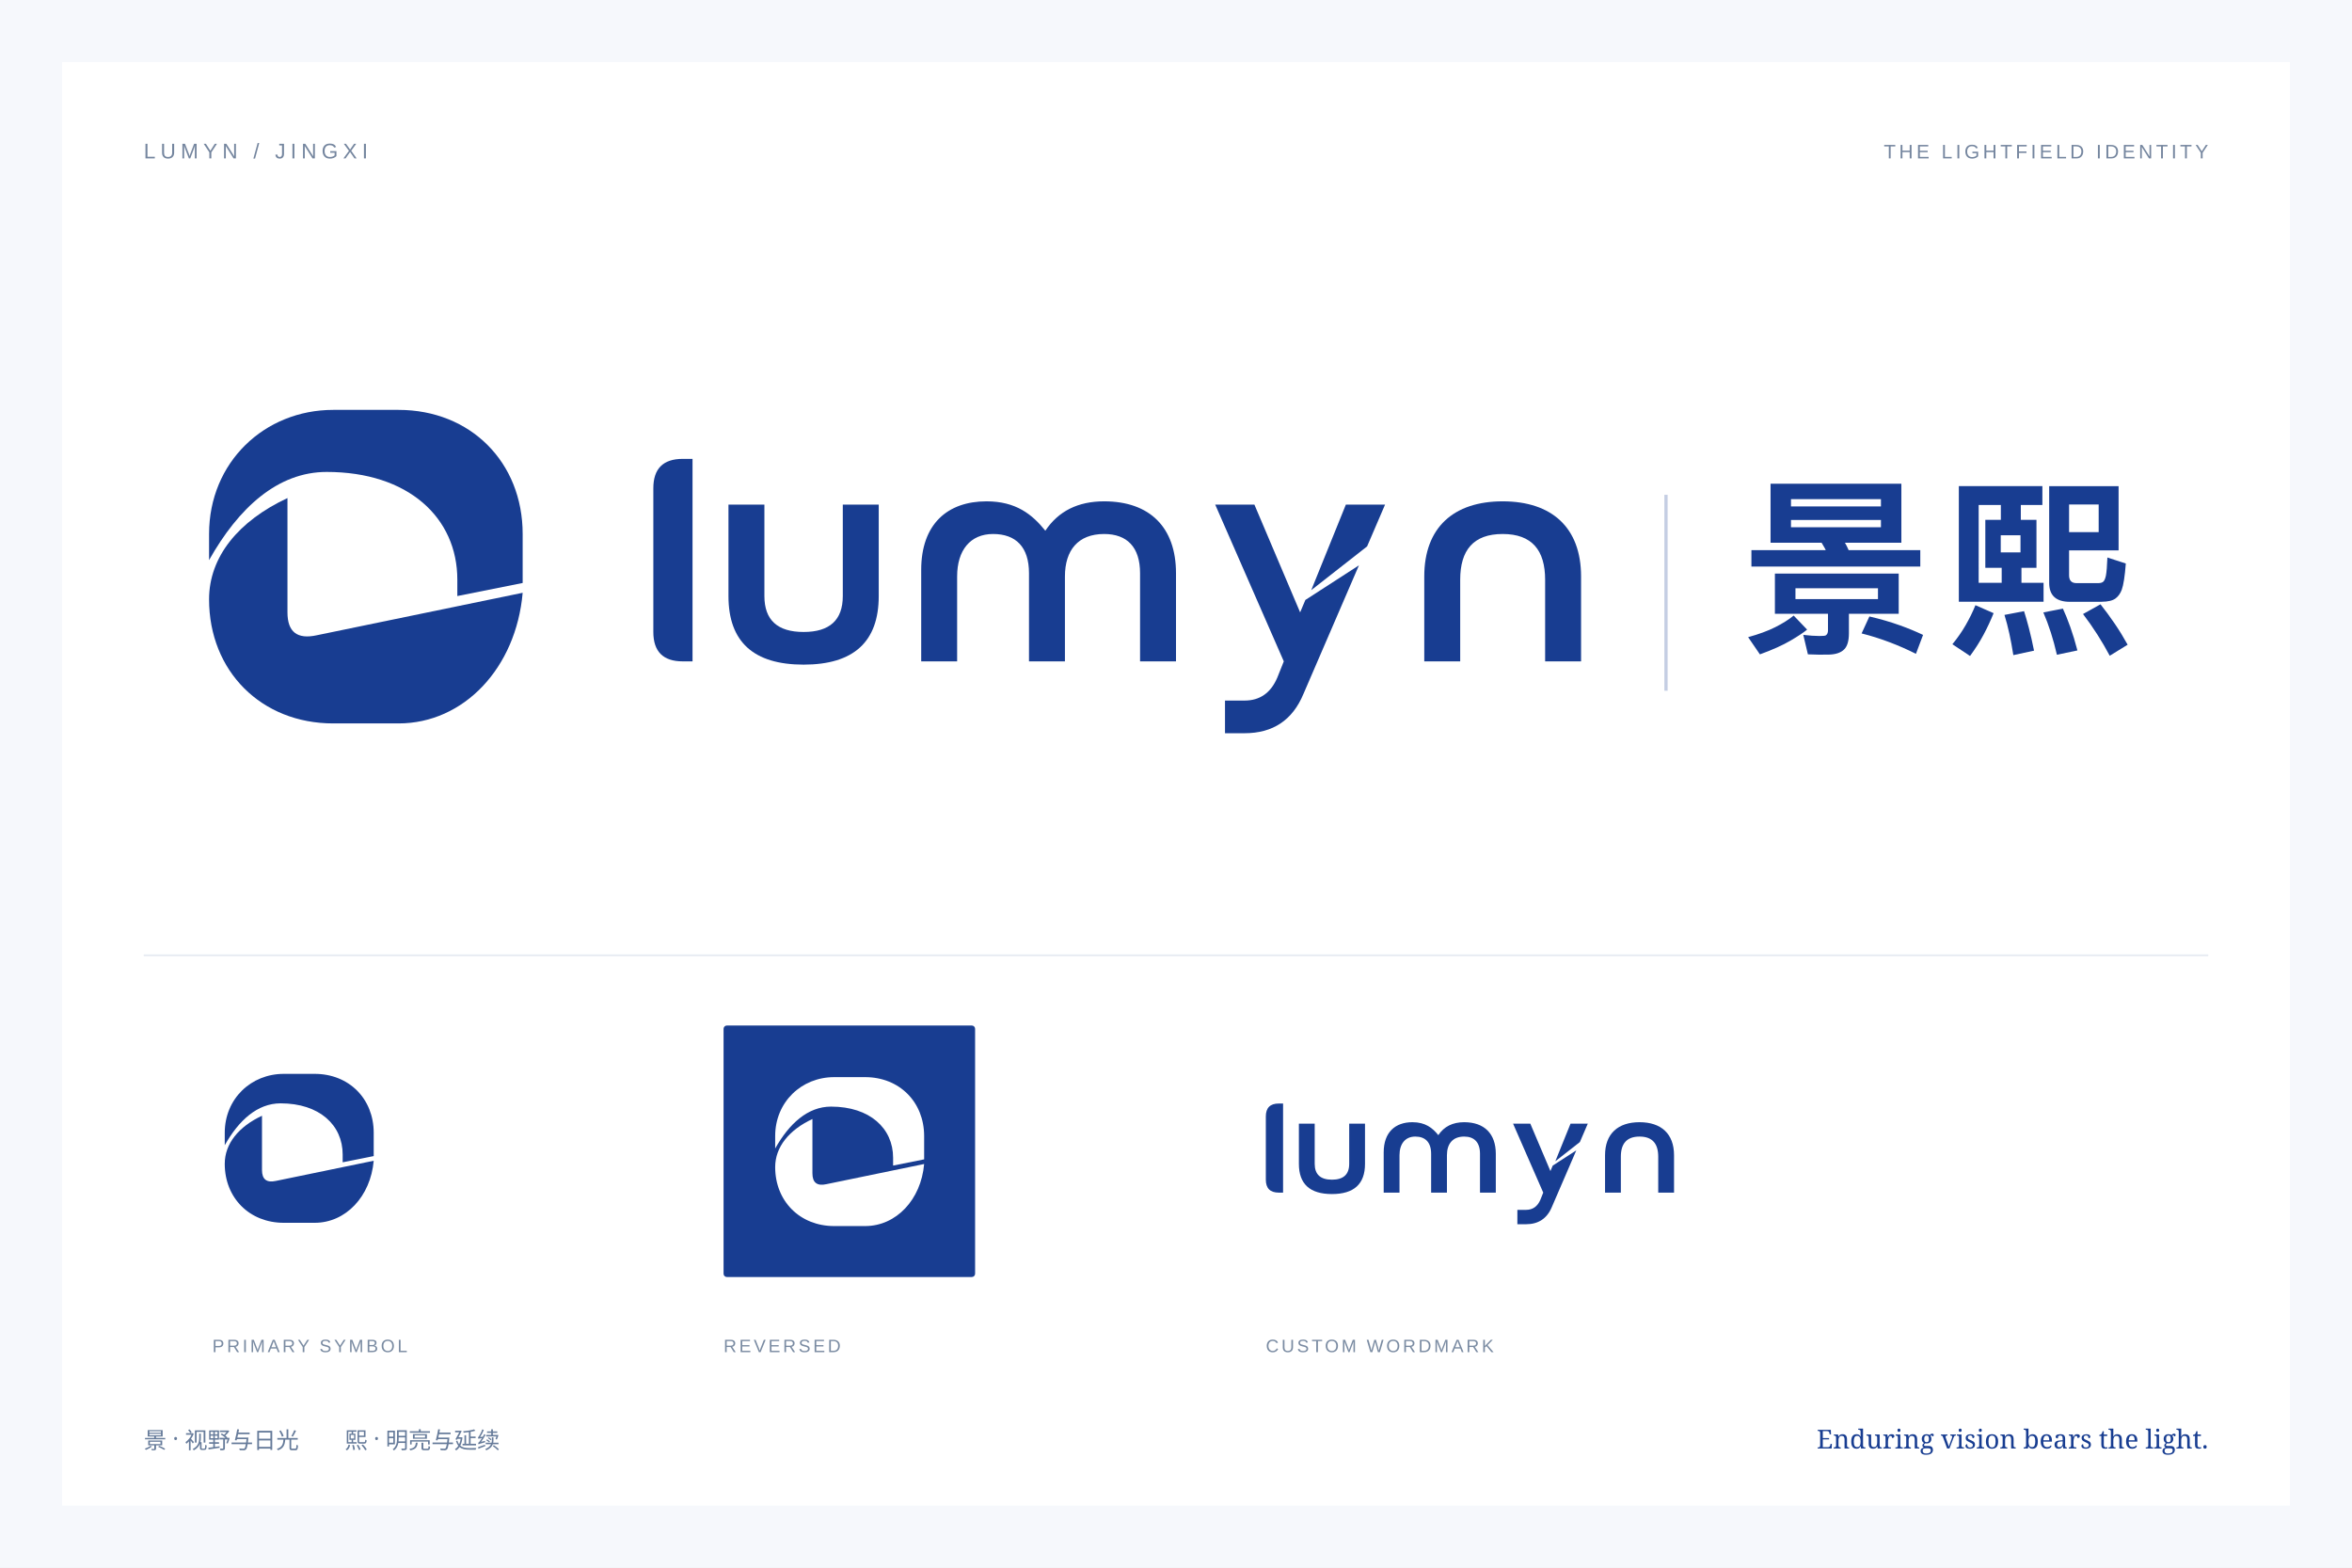
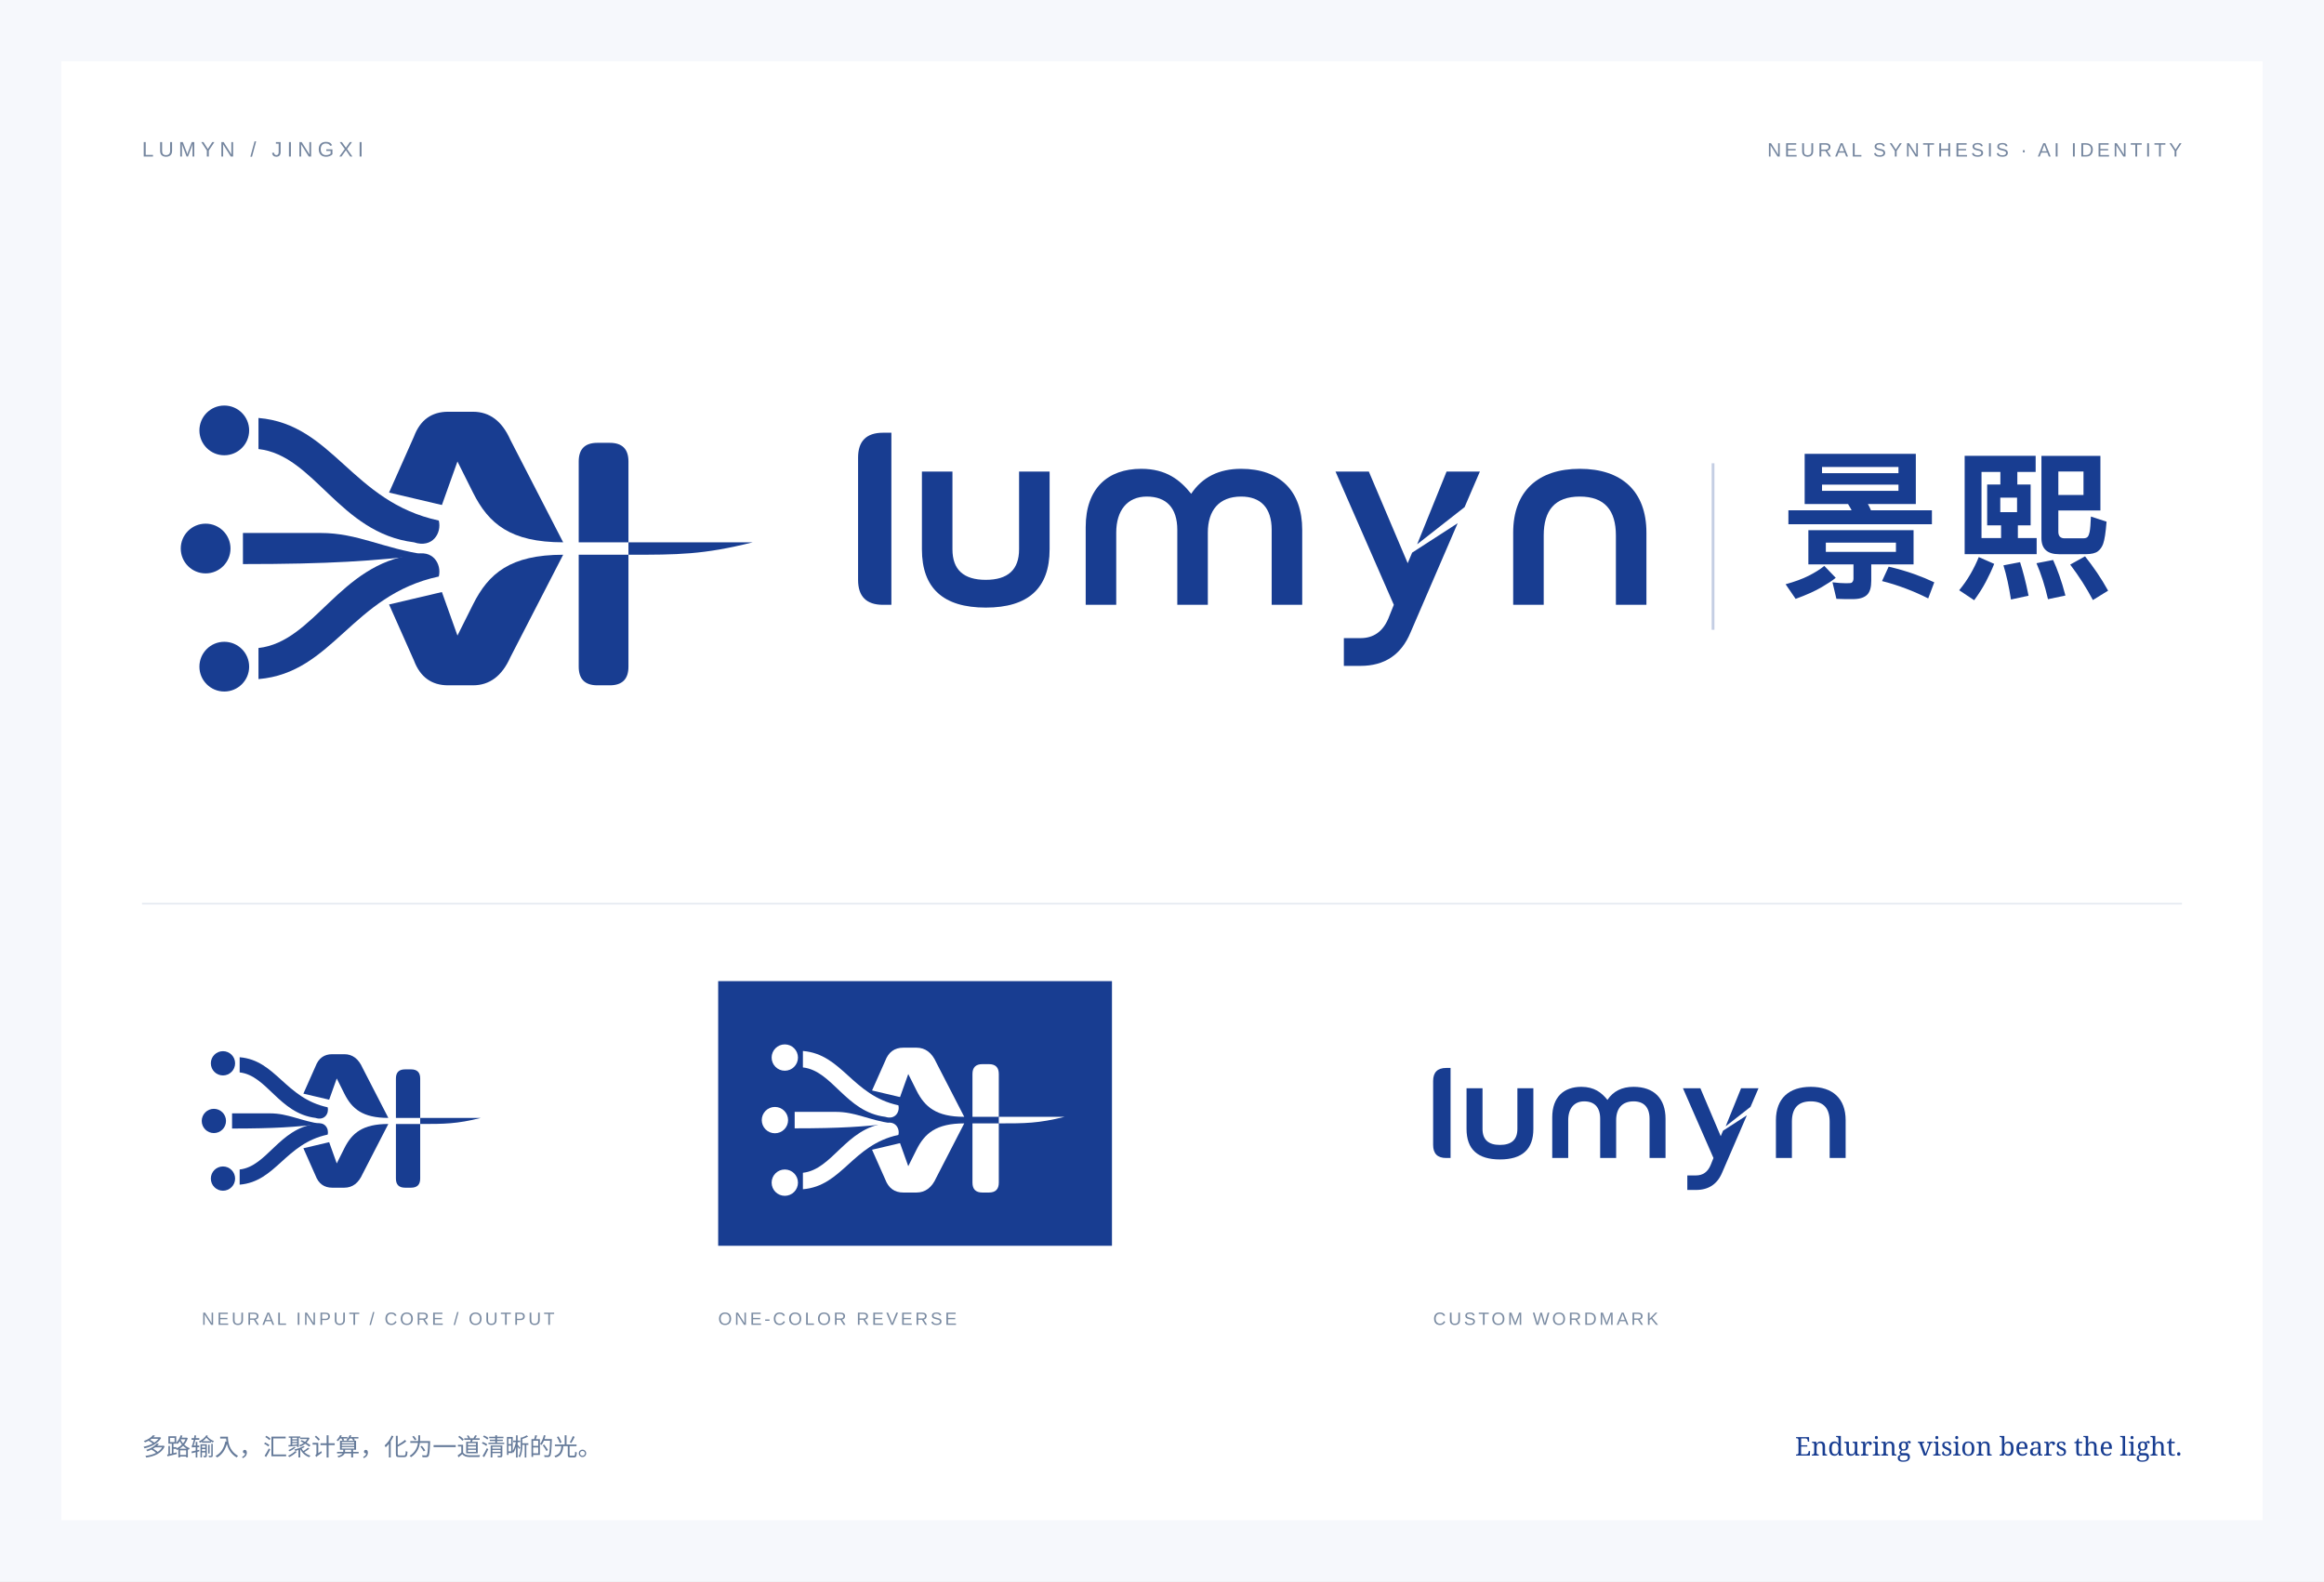
- <svg xmlns="http://www.w3.org/2000/svg" viewBox="0 0 1440 960" role="img">
-   <rect width="1440" height="960" fill="#F6F8FC" />
-   <rect x="38" y="38" width="1364" height="884" fill="white" />
+ <svg xmlns="http://www.w3.org/2000/svg" viewBox="0 0 1440 980" role="img">
+   <rect width="1440" height="980" fill="#F6F8FC" />
+   <rect x="38" y="38" width="1364" height="904" fill="white" />
  <text x="88" y="97" font-family="Arial,sans-serif" font-size="13" letter-spacing="3" fill="#75869F">LUMYN / JINGXI</text>
-   <text x="1352" y="97" text-anchor="end" font-family="Arial,sans-serif" font-size="12" letter-spacing="2" fill="#75869F">THE LIGHTFIELD IDENTITY</text>
-   <g transform="translate(112 225) scale(2)">
-     <g transform="translate(0 5)">
-       <path fill="#183D91" d="M8 54V46C8 24 25 8 46 8H66C88 8 104 24 104 46V61L84 65V60C84 41 69 27 44 27C29 27 17 38 8 54Z" />
-       <path fill="#183D91" d="M32 35V70Q32 79 41 77L104 64C102 87 86 104 66 104H46C24 104 8 88 8 66C8 53 17 42 32 35Z" />
+   <text x="1352" y="97" text-anchor="end" font-family="Arial,sans-serif" font-size="12" letter-spacing="2" fill="#75869F">NEURAL SYNTHESIS · AI IDENTITY</text>
+   <g transform="translate(112 220) scale(1.72)">
+     <g transform="translate(0 7) scale(1.12)">
+       <g fill="#183D91">
+         <circle cx="14" cy="18" r="8" />
+         <circle cx="8" cy="56" r="8" />
+         <circle cx="14" cy="94" r="8" />
+         <path d="M25 14C49 16 55 41 83 47C84 51 81 56 75 54C51 51 43 26 25 24Z" />
+         <path d="M25 14C49 16 55 41 83 47C84 51 81 56 75 54C51 51 43 26 25 24Z" transform="translate(0 112) scale(1 -1)" />
+         <path d="M20 51H45C57 51 65 56 79 58C62 60 48 61 20 61Z" />
+       </g>
+       <g fill="#183D91">
+         <path d="M67 38L75 20Q78 12 86 12H94Q102 12 106 21L123 54C106 54 99 48 94 38L89 28L84 42Z" />
+         <path d="M67 38L75 20Q78 12 86 12H94Q102 12 106 21L123 54C106 54 99 48 94 38L89 28L84 42Z" transform="translate(0 112) scale(1 -1)" />
+         <path d="M128 54V28Q128 22 134 22H138Q144 22 144 28V54ZM128 58H144V94Q144 100 138 100H134Q128 100 128 94Z" />
+       </g>
+       <path fill="#183D91" d="M144 54H184C168 58 160 58 144 58Z" />
    </g>
-     <g transform="translate(144 26)">
+     <g transform="translate(244 26)">
      <path transform="" fill="#183D91" d="M0 11Q0 2 9 2H12V64H9Q0 64 0 55Z" />
      <path transform="translate(23 0)" fill="#183D91" d="M0 16H11V44Q11 55 23 55Q35 55 35 44V16H46V44Q46 65 23 65Q0 65 0 44Z" />
      <path transform="translate(82 0)" fill="#183D91" d="M0 64V36C0 22 8 15 20 15C29 15 34 19 38 24C42 18 48 15 56 15C70 15 78 23 78 37V64H67V37C67 29 63 25 56 25C48 25 44 30 44 38V64H33V37C33 29 29 25 22 25C15 25 11 30 11 38V64Z" />
      <path transform="translate(172 0)" fill="#183D91" d="M0 16H12L26 49L27.6 45.2L44 34.6L27 74Q22 86 9 86H3V76H9Q16 76 19 69L21 64ZM40 16H52L46.5 28.8L29.4 42.2Z" />
      <path transform="translate(236 0)" fill="#183D91" d="M0 64V38C0 23 9 15 24 15C39 15 48 23 48 38V64H37V39C37 30 33 25 24 25S11 30 11 39V64Z" />
    </g>
-     <path d="M454 39V99" stroke="#183D91" opacity=".25" />
-     <g transform="translate(477 24) scale(.58)" fill="#183D91">
+     <path d="M552 39V99" stroke="#183D91" opacity=".25" />
+     <g transform="translate(576 24) scale(.58)" fill="#183D91">
      <path d="M79.179 43.001 Q79.179 43.001 79.179 51.180 Q79.179 51.180 20.920 51.180 Q20.920 51.180 20.920 43.001 Q20.920 43.001 79.179 43.001 Z M15.529 20.000 Q15.529 20.000 16.773 20.000 Q16.773 20.000 26.311 20.000 Q26.311 27.795 26.311 35.583 Q26.311 43.386 26.311 51.180 Q26.311 51.180 15.529 51.180 Q15.529 43.386 15.529 35.586 Q15.529 27.795 15.529 20.000 Z M73.788 20.000 Q73.788 20.000 82.873 20.000 Q82.873 20.000 84.570 20.000 Q84.570 27.795 84.570 35.596 Q84.570 43.385 84.570 51.180 Q84.570 51.180 73.788 51.180 Q73.788 43.386 73.788 35.598 Q73.788 27.795 73.788 20.000 Z M79.179 20.000 Q79.179 20.000 79.179 28.152 Q79.179 28.152 20.920 28.152 Q20.920 28.152 20.920 20.000 Q20.920 20.000 79.179 20.000 Z M79.179 32.002 Q79.179 32.002 79.179 39.142 Q79.179 39.142 20.920 39.142 Q20.920 39.142 20.920 32.002 Q20.920 32.002 79.179 32.002 Z M56.886 98.913 Q56.890 104.830 54.512 107.342 Q51.918 110.080 46.300 110.223 Q41.160 110.353 35.241 110.080 Q35.241 110.080 32.802 99.808 Q37.703 100.394 41.244 100.398 Q44.177 100.402 44.658 100.084 Q45.833 99.307 45.845 97.494 Q45.845 97.494 45.845 84.818 Q45.845 84.818 56.886 84.818 Q56.886 84.818 56.886 98.913 Z M63.583 99.048 Q63.583 99.048 67.698 90.089 Q76.281 92.075 83.957 94.830 Q90.380 97.136 96.024 99.828 Q96.024 99.828 92.265 109.813 Q85.422 106.376 78.509 103.753 Q70.887 100.860 63.583 99.048 Z M9.911 110.099 Q9.911 110.099 3.693 101.017 Q12.213 98.658 17.964 95.762 Q23.924 92.760 27.733 89.620 Q27.733 89.620 34.827 97.029 Q32.053 99.320 26.149 102.792 Q19.899 106.469 9.911 110.099 Z M94.560 55.078 Q94.560 55.078 94.560 63.738 Q72.276 63.738 49.993 63.738 Q27.709 63.738 5.425 63.738 Q5.425 63.738 5.425 55.078 Q27.708 55.078 49.992 55.078 Q72.276 55.078 94.560 55.078 Z M39.882 47.098 Q39.882 47.098 52.310 47.091 Q54.371 50.188 55.777 52.989 Q57.258 55.939 58.240 59.408 Q58.240 59.408 46.766 59.408 Q45.725 56.929 44.075 53.922 Q42.327 50.736 39.882 47.098 Z M77.692 80.917 Q77.692 80.917 77.692 88.677 Q77.692 88.677 23.250 88.677 Q23.250 88.677 23.250 80.917 Q23.250 80.917 77.692 80.917 Z M17.824 67.445 Q17.824 67.445 19.084 67.445 Q19.084 67.445 28.675 67.445 Q28.675 72.753 28.675 78.056 Q28.675 83.369 28.675 88.677 Q28.675 88.677 17.824 88.677 Q17.824 83.369 17.824 78.058 Q17.824 72.753 17.824 67.445 Z M72.221 67.445 Q72.221 67.445 81.443 67.445 Q81.443 67.445 83.163 67.445 Q83.163 72.753 83.163 78.066 Q83.163 83.369 83.163 88.677 Q83.163 88.677 72.221 88.677 Q72.221 83.369 72.221 78.067 Q72.221 72.753 72.221 67.445 Z M77.692 67.445 Q77.692 67.445 77.692 75.184 Q77.692 75.184 23.250 75.184 Q23.250 75.184 23.250 67.445 Q23.250 67.445 77.692 67.445 Z" />
      <path d="M158.996 21.258 Q158.996 21.258 158.996 31.249 Q158.996 31.249 120.138 31.249 Q120.138 31.249 120.138 21.258 Q120.138 21.258 158.996 21.258 Z M159.623 82.326 Q148.614 82.326 137.604 82.326 Q126.595 82.326 114.902 82.326 Q114.902 66.572 114.902 51.467 Q114.902 36.362 114.902 21.258 Q114.902 21.258 125.374 21.258 Q125.374 34.077 125.374 46.791 Q125.374 59.278 125.371 72.334 Q134.372 72.334 142.644 72.334 Q151.067 72.334 159.623 72.334 Q159.623 72.334 159.623 82.326 Z M137.522 60.333 Q137.522 60.333 138.784 60.333 Q138.784 60.333 147.951 60.333 Q147.951 64.576 147.951 68.845 Q147.951 73.075 147.951 77.330 Q147.951 77.330 137.522 77.330 Q137.522 73.081 137.522 68.851 Q137.522 64.582 137.522 60.333 Z M137.083 26.253 Q137.083 26.253 138.345 26.253 Q138.345 26.253 147.617 26.253 Q147.617 30.473 147.617 34.718 Q147.617 38.923 147.617 43.153 Q147.617 43.153 137.083 43.153 Q137.083 38.928 137.083 34.722 Q137.083 30.478 137.083 26.253 Z M151.659 56.248 Q151.659 56.248 151.659 64.418 Q151.659 64.418 132.952 64.418 Q132.952 64.418 132.952 56.248 Q132.952 56.248 151.659 56.248 Z M128.880 39.076 Q128.880 39.076 129.999 39.076 Q129.999 39.076 137.024 39.076 Q137.024 45.411 137.024 51.741 Q137.024 58.082 137.024 64.418 Q137.024 64.418 128.880 64.418 Q128.880 58.082 128.880 51.743 Q128.880 45.411 128.880 39.076 Z M147.444 39.076 Q147.444 39.076 154.309 39.076 Q154.309 39.076 155.875 39.076 Q155.875 45.411 155.875 51.752 Q155.875 58.082 155.875 64.418 Q155.875 64.418 147.444 64.418 Q147.444 58.082 147.444 51.753 Q147.444 45.411 147.444 39.076 Z M151.659 39.076 Q151.659 39.076 151.659 47.230 Q151.659 47.230 132.952 47.230 Q132.952 47.230 132.952 39.076 Q132.952 39.076 151.659 39.076 Z M194.004 45.569 Q194.004 45.569 194.004 55.204 Q194.004 55.204 167.835 55.204 Q167.835 55.204 167.835 45.569 Q167.835 45.569 194.004 45.569 Z M193.966 21.295 Q193.966 21.295 193.966 30.987 Q193.966 30.987 167.835 30.987 Q167.835 30.987 167.835 21.295 Q167.835 21.295 193.966 21.295 Z M188.711 21.295 Q188.711 21.295 197.523 21.295 Q197.523 21.295 199.221 21.295 Q199.221 29.773 199.221 38.256 Q199.221 46.727 199.221 55.204 Q199.221 55.204 188.711 55.204 Q188.711 46.727 188.711 38.258 Q188.711 29.772 188.711 21.295 Z M200.903 75.946 Q199.839 78.871 197.651 80.547 Q195.374 82.291 190.275 82.333 Q187.357 82.357 183.012 82.357 Q177.886 82.357 173.541 82.357 Q162.583 82.357 162.583 72.342 Q162.583 47.364 162.583 21.295 Q162.583 21.295 173.088 21.295 Q173.088 46.125 173.088 68.388 Q173.095 72.490 177.021 72.490 Q179.481 72.490 183.107 72.490 Q186.356 72.490 188.428 72.490 Q190.566 72.490 191.356 71.491 Q192.138 70.501 192.540 68.436 Q193.056 65.786 193.316 58.964 Q193.316 58.964 203.033 62.142 Q202.260 72.210 200.903 75.946 Z M120.817 110.947 Q120.817 110.947 111.502 104.746 Q115.520 99.859 118.524 94.643 Q121.522 89.437 123.667 84.142 Q123.667 84.142 133.248 88.345 Q131.093 93.796 128.040 99.547 Q125.046 105.187 120.817 110.947 Z M138.987 89.270 Q138.987 89.270 149.317 87.294 Q150.453 90.739 151.909 96.311 Q153.240 101.403 154.591 108.133 Q154.591 108.133 143.668 110.496 Q142.702 104.327 141.595 99.281 Q140.385 93.766 138.987 89.270 Z M159.507 87.952 Q159.507 87.952 169.828 85.950 Q171.613 89.737 173.733 95.657 Q175.669 101.066 177.490 108.022 Q177.490 108.022 166.661 110.298 Q165.192 103.946 163.475 98.600 Q161.607 92.779 159.507 87.952 Z M180.450 88.803 Q180.450 88.803 189.673 83.670 Q193.341 88.270 197.191 93.906 Q200.709 99.058 203.995 104.999 Q203.995 104.999 194.549 110.830 Q191.452 105.019 188.072 99.722 Q184.402 93.973 180.450 88.803 Z" />
    </g>
  </g>
-   <path d="M88 585H1352" stroke="#E4E9F1" />
-   <g transform="translate(130 650) scale(.95)">
-     <path fill="#183D91" d="M8 54V46C8 24 25 8 46 8H66C88 8 104 24 104 46V61L84 65V60C84 41 69 27 44 27C29 27 17 38 8 54Z" />
-     <path fill="#183D91" d="M32 35V70Q32 79 41 77L104 64C102 87 86 104 66 104H46C24 104 8 88 8 66C8 53 17 42 32 35Z" />
+   <path d="M88 560H1352" stroke="#E4E9F1" />
+   <g transform="translate(125 642) scale(.94)">
+     <g fill="#183D91">
+       <circle cx="14" cy="18" r="8" />
+       <circle cx="8" cy="56" r="8" />
+       <circle cx="14" cy="94" r="8" />
+       <path d="M25 14C49 16 55 41 83 47C84 51 81 56 75 54C51 51 43 26 25 24Z" />
+       <path d="M25 14C49 16 55 41 83 47C84 51 81 56 75 54C51 51 43 26 25 24Z" transform="translate(0 112) scale(1 -1)" />
+       <path d="M20 51H45C57 51 65 56 79 58C62 60 48 61 20 61Z" />
+     </g>
+     <g fill="#183D91">
+       <path d="M67 38L75 20Q78 12 86 12H94Q102 12 106 21L123 54C106 54 99 48 94 38L89 28L84 42Z" />
+       <path d="M67 38L75 20Q78 12 86 12H94Q102 12 106 21L123 54C106 54 99 48 94 38L89 28L84 42Z" transform="translate(0 112) scale(1 -1)" />
+       <path d="M128 54V28Q128 22 134 22H138Q144 22 144 28V54ZM128 58H144V94Q144 100 138 100H134Q128 100 128 94Z" />
+     </g>
+     <path fill="#183D91" d="M144 54H184C168 58 160 58 144 58Z" />
  </g>
-   <rect x="443" y="628" width="154" height="154" rx="2" fill="#183D91" />
-   <g transform="translate(467 652) scale(.95)">
-     <path fill="#FFFFFF" d="M8 54V46C8 24 25 8 46 8H66C88 8 104 24 104 46V61L84 65V60C84 41 69 27 44 27C29 27 17 38 8 54Z" />
-     <path fill="#FFFFFF" d="M32 35V70Q32 79 41 77L104 64C102 87 86 104 66 104H46C24 104 8 88 8 66C8 53 17 42 32 35Z" />
+   <rect x="445" y="608" width="244" height="164" fill="#183D91" />
+   <g transform="translate(472 637) scale(1.02)">
+     <g fill="#FFFFFF">
+       <circle cx="14" cy="18" r="8" />
+       <circle cx="8" cy="56" r="8" />
+       <circle cx="14" cy="94" r="8" />
+       <path d="M25 14C49 16 55 41 83 47C84 51 81 56 75 54C51 51 43 26 25 24Z" />
+       <path d="M25 14C49 16 55 41 83 47C84 51 81 56 75 54C51 51 43 26 25 24Z" transform="translate(0 112) scale(1 -1)" />
+       <path d="M20 51H45C57 51 65 56 79 58C62 60 48 61 20 61Z" />
+     </g>
+     <g fill="#FFFFFF">
+       <path d="M67 38L75 20Q78 12 86 12H94Q102 12 106 21L123 54C106 54 99 48 94 38L89 28L84 42Z" />
+       <path d="M67 38L75 20Q78 12 86 12H94Q102 12 106 21L123 54C106 54 99 48 94 38L89 28L84 42Z" transform="translate(0 112) scale(1 -1)" />
+       <path d="M128 54V28Q128 22 134 22H138Q144 22 144 28V54ZM128 58H144V94Q144 100 138 100H134Q128 100 128 94Z" />
+     </g>
+     <path fill="#FFFFFF" d="M144 54H184C168 58 160 58 144 58Z" />
  </g>
-   <g transform="translate(775 674) scale(.88)">
+   <g transform="translate(888 660) scale(.9)">
    <path transform="" fill="#183D91" d="M0 11Q0 2 9 2H12V64H9Q0 64 0 55Z" />
    <path transform="translate(23 0)" fill="#183D91" d="M0 16H11V44Q11 55 23 55Q35 55 35 44V16H46V44Q46 65 23 65Q0 65 0 44Z" />
    <path transform="translate(82 0)" fill="#183D91" d="M0 64V36C0 22 8 15 20 15C29 15 34 19 38 24C42 18 48 15 56 15C70 15 78 23 78 37V64H67V37C67 29 63 25 56 25C48 25 44 30 44 38V64H33V37C33 29 29 25 22 25C15 25 11 30 11 38V64Z" />
    <path transform="translate(172 0)" fill="#183D91" d="M0 16H12L26 49L27.6 45.2L44 34.6L27 74Q22 86 9 86H3V76H9Q16 76 19 69L21 64ZM40 16H52L46.5 28.8L29.4 42.2Z" />
    <path transform="translate(236 0)" fill="#183D91" d="M0 64V38C0 23 9 15 24 15C39 15 48 23 48 38V64H37V39C37 30 33 25 24 25S11 30 11 39V64Z" />
  </g>
-   <text x="130" y="828" font-family="Arial,sans-serif" font-size="11" letter-spacing="1.6" fill="#7A8BA2">PRIMARY SYMBOL</text>
-   <text x="443" y="828" font-family="Arial,sans-serif" font-size="11" letter-spacing="1.6" fill="#7A8BA2">REVERSED</text>
-   <text x="775" y="828" font-family="Arial,sans-serif" font-size="11" letter-spacing="1.6" fill="#7A8BA2">CUSTOM WORDMARK</text>
-   <text x="88" y="887" font-family="PingFang SC,sans-serif" font-size="14" fill="#667B9A">景 · 视野与日光　　熙 · 明亮与延续</text>
-   <text x="1352" y="887" text-anchor="end" font-family="Georgia,serif" font-size="16" fill="#183D91">Enduring vision bears the light.</text>
+   <text x="125" y="821" font-family="Arial,sans-serif" font-size="11" letter-spacing="1.6" fill="#7A8BA2">NEURAL INPUT / CORE / OUTPUT</text>
+   <text x="445" y="821" font-family="Arial,sans-serif" font-size="11" letter-spacing="1.6" fill="#7A8BA2">ONE-COLOR REVERSE</text>
+   <text x="888" y="821" font-family="Arial,sans-serif" font-size="11" letter-spacing="1.6" fill="#7A8BA2">CUSTOM WORDMARK</text>
+   <text x="88" y="902" font-family="PingFang SC,sans-serif" font-size="15" fill="#667B9A">多路输入，汇聚计算，化为一道清晰的光。</text>
+   <text x="1352" y="902" text-anchor="end" font-family="Georgia,serif" font-size="16" fill="#183D91">Enduring vision bears the light.</text>
</svg>
